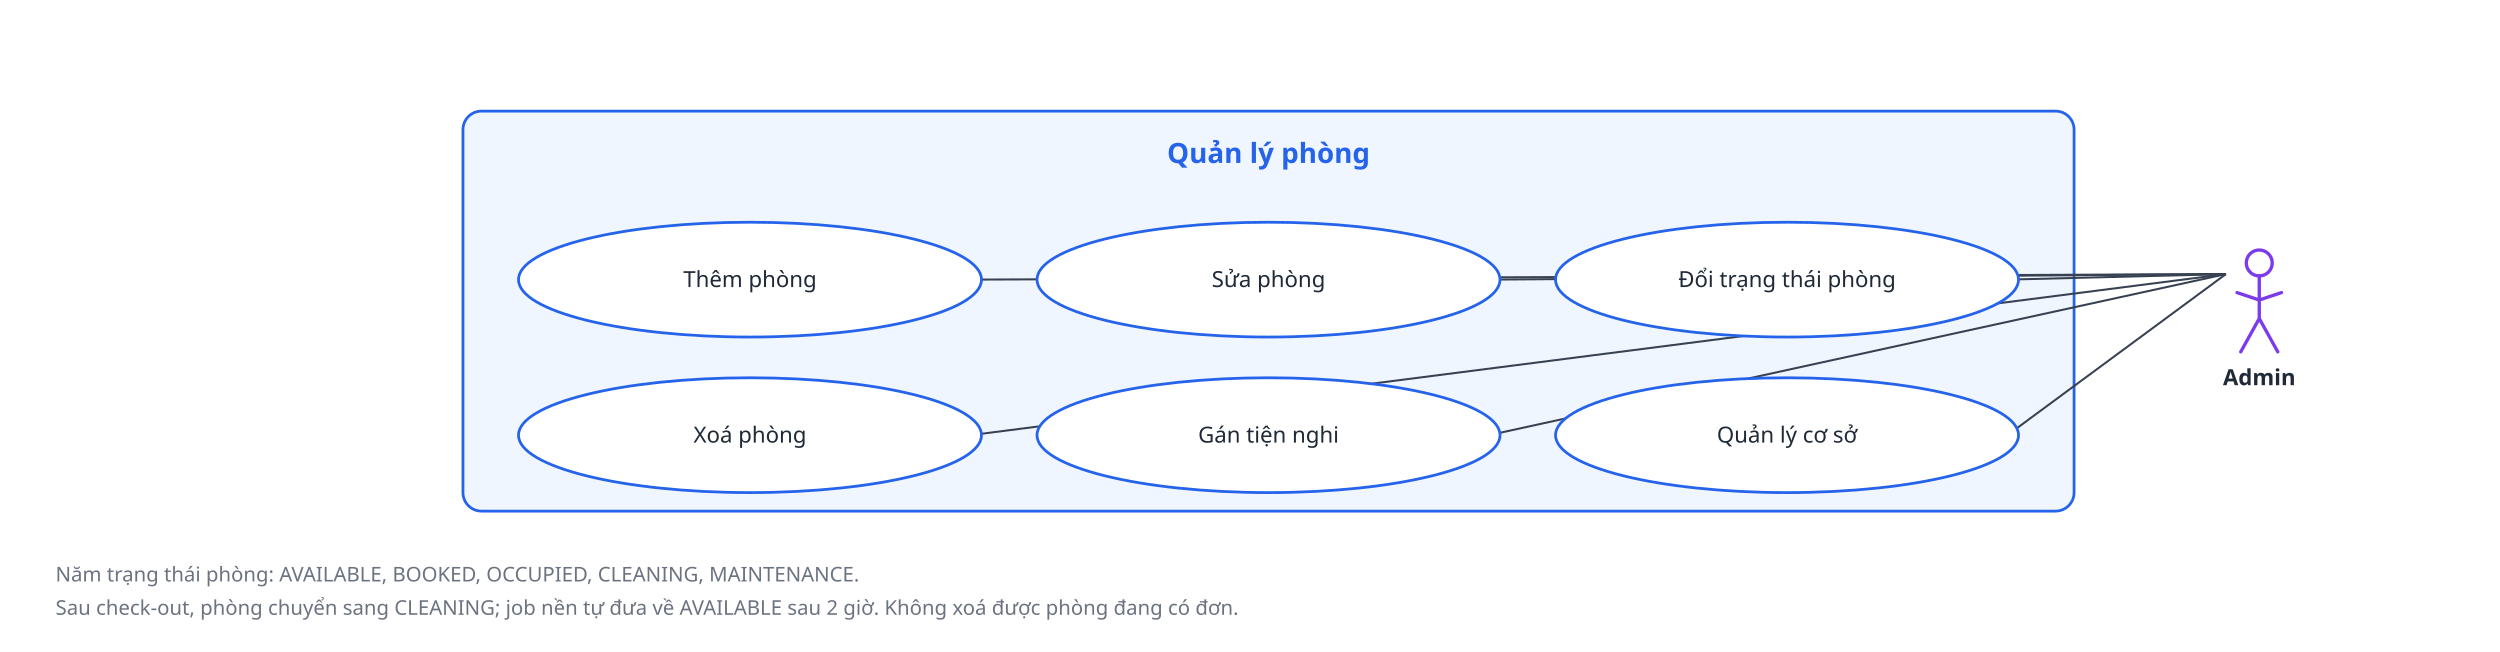
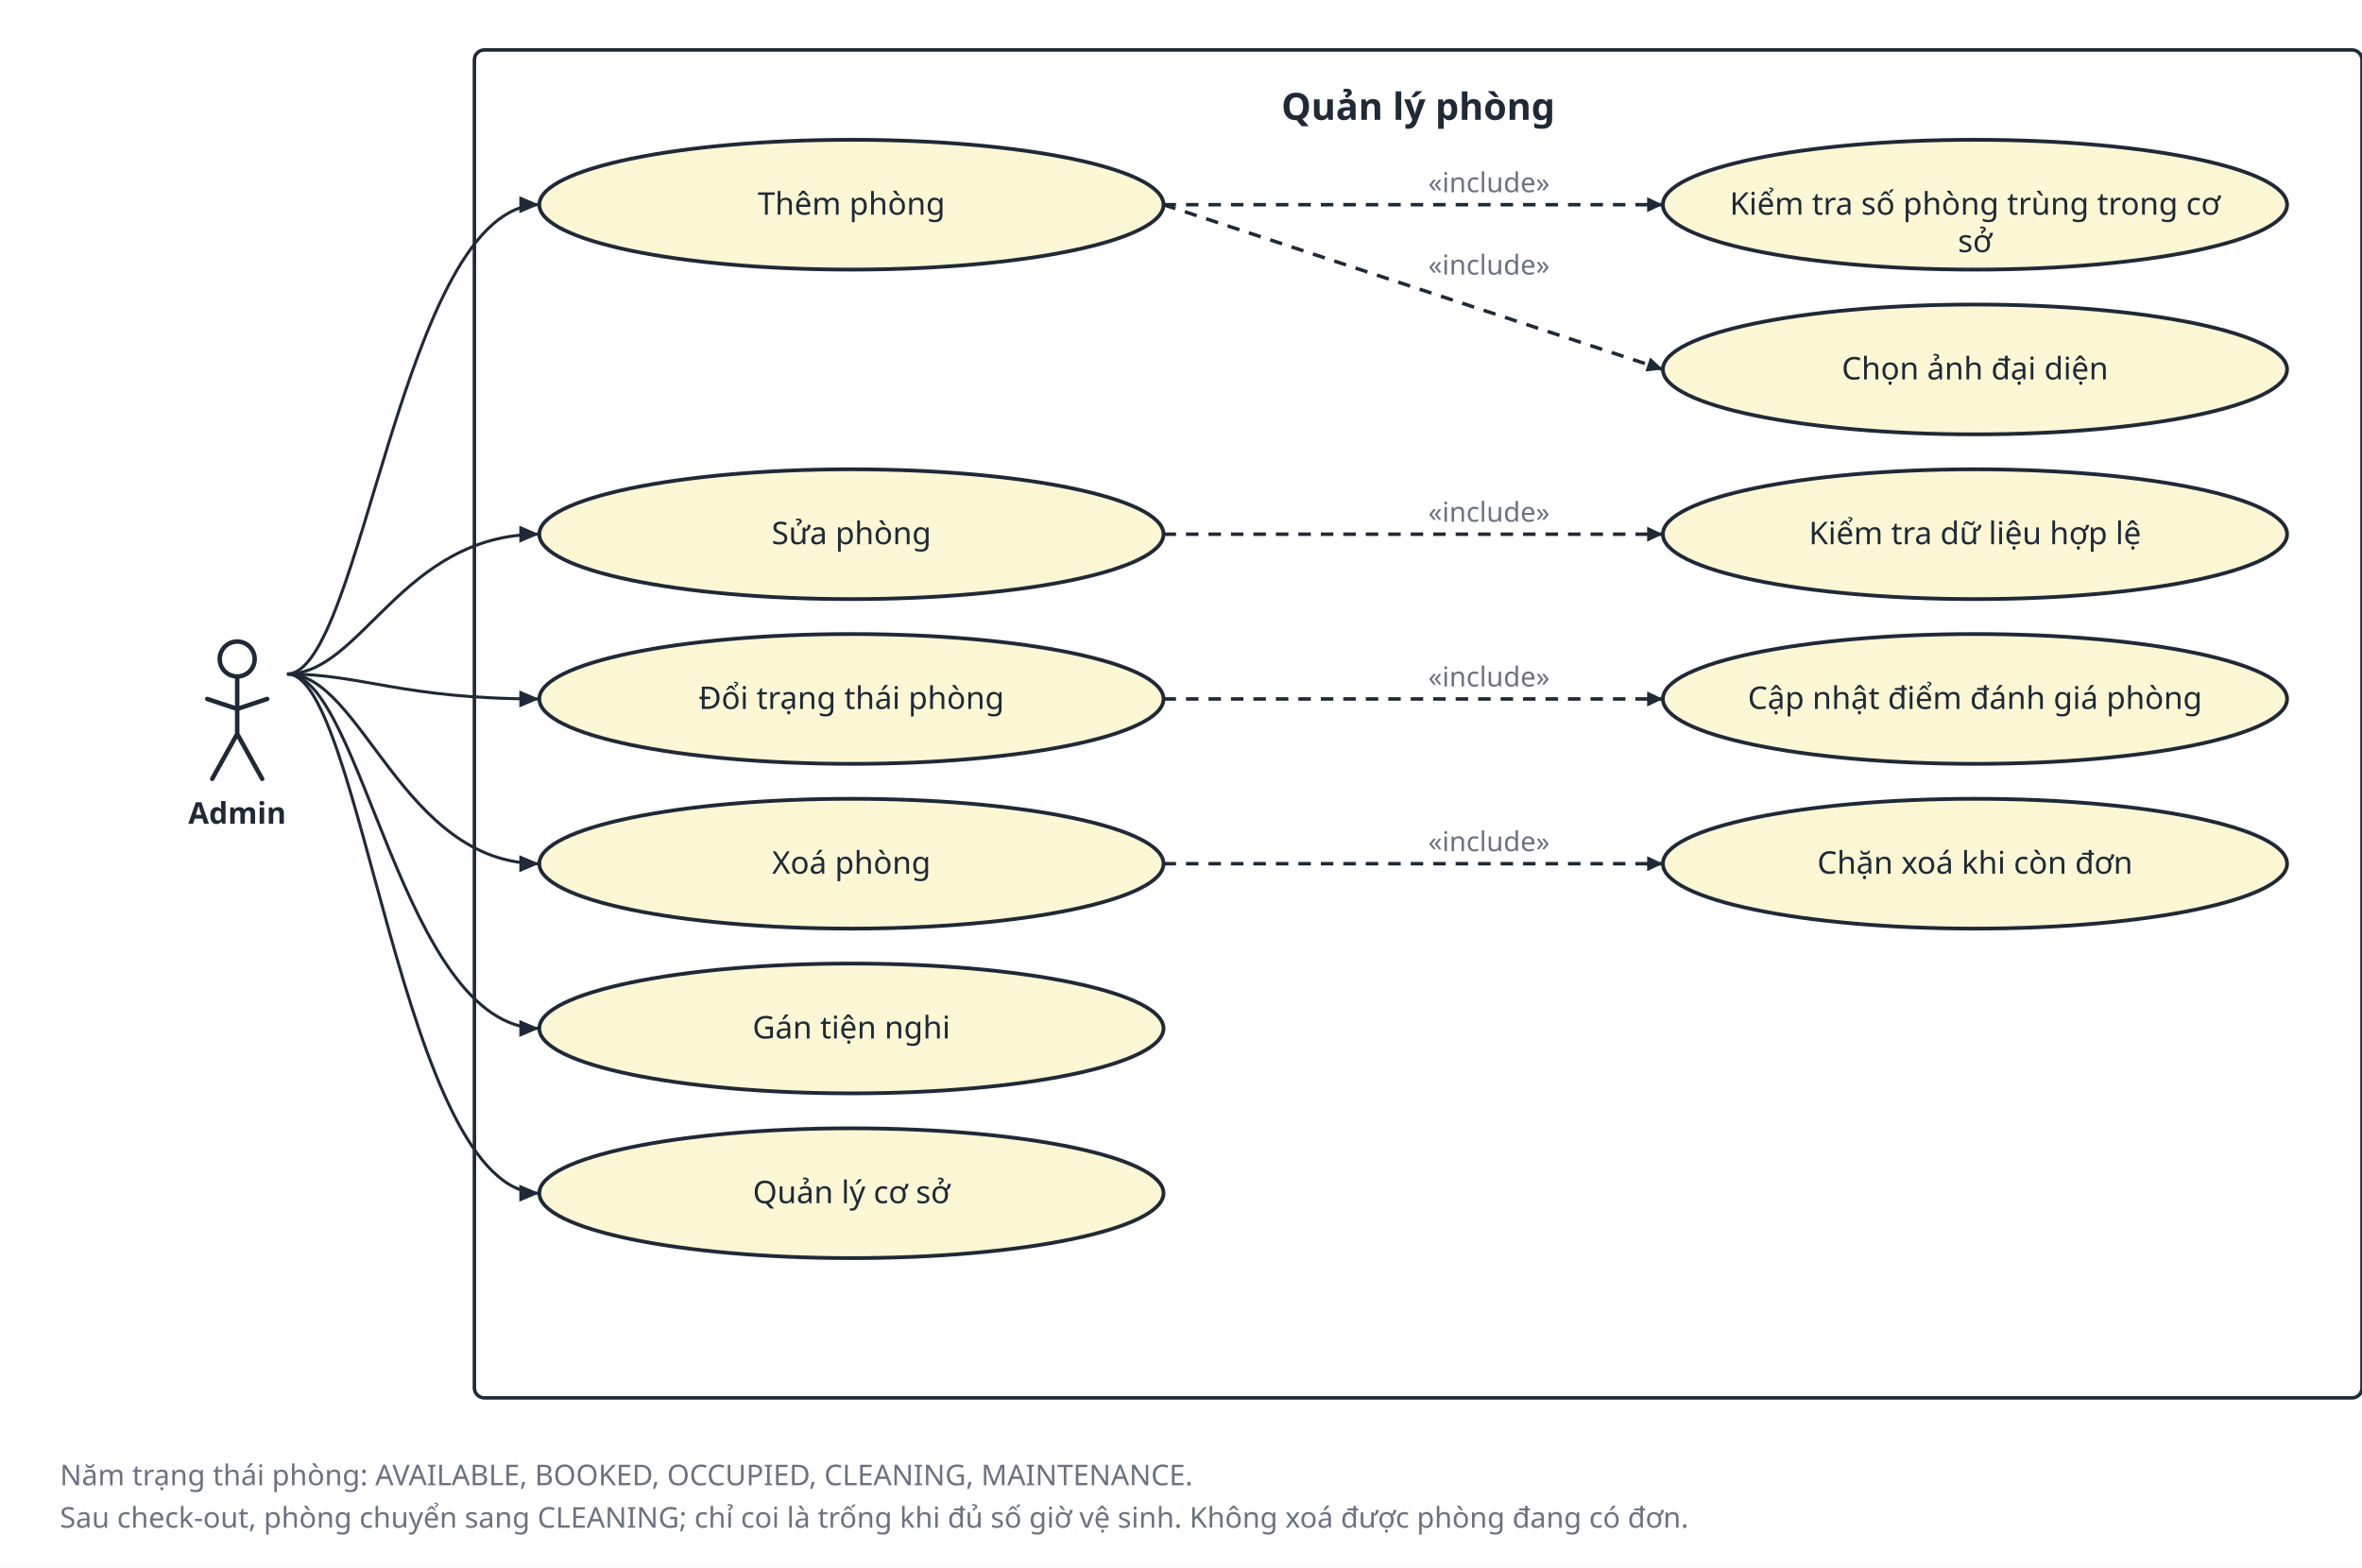
- <svg xmlns="http://www.w3.org/2000/svg" width="1350" height="352" viewBox="0 0 1350 352" font-family="'Segoe UI', 'Noto Sans', Arial, sans-serif">
-   <rect width="1350" height="352" fill="#ffffff" />
-   <rect x="250" y="60" width="870" height="216" rx="10" fill="#eff6ff" stroke="#2563eb" stroke-width="1.5" />
-   <text x="685" y="88" font-size="15" text-anchor="middle" fill="#2563eb" font-weight="700">Quản lý phòng</text>
-   <circle cx="1220" cy="142" r="7" fill="none" stroke="#7c3aed" stroke-width="1.8" />
-   <path d="M 1220 149 L 1220 172 M 1208 158 L 1220 162 L 1232 158          M 1220 172 L 1210 190 M 1220 172 L 1230 190" fill="none" stroke="#7c3aed" stroke-width="1.8" stroke-linecap="round" />
-   <text x="1220" y="208" font-size="12" text-anchor="middle" fill="#1f2937" font-weight="600">Admin</text>
-   <line x1="1202" y1="148" x2="524" y2="151" stroke="#374151" stroke-width="1.1" />
-   <line x1="1202" y1="148" x2="804" y2="151" stroke="#374151" stroke-width="1.1" />
-   <line x1="1202" y1="148" x2="1084" y2="151" stroke="#374151" stroke-width="1.1" />
-   <line x1="1202" y1="148" x2="524" y2="235" stroke="#374151" stroke-width="1.1" />
-   <line x1="1202" y1="148" x2="804" y2="235" stroke="#374151" stroke-width="1.1" />
-   <line x1="1202" y1="148" x2="1084" y2="235" stroke="#374151" stroke-width="1.1" />
-   <ellipse cx="405" cy="151" rx="125" ry="31" fill="#ffffff" stroke="#2563eb" stroke-width="1.5" />
-   <text x="405" y="155" font-size="12" text-anchor="middle" fill="#1f2937" font-weight="400">Thêm phòng</text>
-   <ellipse cx="685" cy="151" rx="125" ry="31" fill="#ffffff" stroke="#2563eb" stroke-width="1.5" />
-   <text x="685" y="155" font-size="12" text-anchor="middle" fill="#1f2937" font-weight="400">Sửa phòng</text>
-   <ellipse cx="965" cy="151" rx="125" ry="31" fill="#ffffff" stroke="#2563eb" stroke-width="1.5" />
-   <text x="965" y="155" font-size="12" text-anchor="middle" fill="#1f2937" font-weight="400">Đổi trạng thái phòng</text>
-   <ellipse cx="405" cy="235" rx="125" ry="31" fill="#ffffff" stroke="#2563eb" stroke-width="1.5" />
-   <text x="405" y="239" font-size="12" text-anchor="middle" fill="#1f2937" font-weight="400">Xoá phòng</text>
-   <ellipse cx="685" cy="235" rx="125" ry="31" fill="#ffffff" stroke="#2563eb" stroke-width="1.5" />
-   <text x="685" y="239" font-size="12" text-anchor="middle" fill="#1f2937" font-weight="400">Gán tiện nghi</text>
-   <ellipse cx="965" cy="235" rx="125" ry="31" fill="#ffffff" stroke="#2563eb" stroke-width="1.5" />
-   <text x="965" y="239" font-size="12" text-anchor="middle" fill="#1f2937" font-weight="400">Quản lý cơ sở</text>
-   <text x="30" y="314" font-size="11" text-anchor="start" fill="#6b7280" font-weight="400">Năm trạng thái phòng: AVAILABLE, BOOKED, OCCUPIED, CLEANING, MAINTENANCE.</text>
-   <text x="30" y="332" font-size="11" text-anchor="start" fill="#6b7280" font-weight="400">Sau check-out, phòng chuyển sang CLEANING; job nền tự đưa về AVAILABLE sau 2 giờ. Không xoá được phòng đang có đơn.</text>
+ <svg xmlns="http://www.w3.org/2000/svg" width="946" height="628" viewBox="0 0 946 628" font-family="'Segoe UI', 'Noto Sans', Arial, sans-serif" role="img">
+   <rect width="946" height="628" fill="#ffffff" />
+   <rect x="190" y="20" width="756" height="540" rx="4" fill="#ffffff" stroke="#1f2937" stroke-width="1.4" />
+   <text x="568" y="48" font-size="15" text-anchor="middle" fill="#1f2937" font-weight="700">Quản lý phòng</text>
+   <line x1="466" y1="82" x2="666" y2="82" stroke="#1f2937" stroke-width="1.4" stroke-dasharray="5 4" />
+   <polygon points="666,82 659.7,85.0 659.7,79.0" fill="#1f2937" />
+   <rect x="572" y="67" width="58.9" height="14" fill="#ffffff" />
+   <text x="572" y="77" font-size="11" text-anchor="start" fill="#6b7280" font-weight="400">«include»</text>
+   <line x1="466" y1="82" x2="666" y2="148" stroke="#1f2937" stroke-width="1.4" stroke-dasharray="5 4" />
+   <polygon points="666,148 659.0,148.8 660.9,143.2" fill="#1f2937" />
+   <rect x="572" y="100" width="58.9" height="14" fill="#ffffff" />
+   <text x="572" y="110" font-size="11" text-anchor="start" fill="#6b7280" font-weight="400">«include»</text>
+   <line x1="466" y1="214" x2="666" y2="214" stroke="#1f2937" stroke-width="1.4" stroke-dasharray="5 4" />
+   <polygon points="666,214 659.7,217.0 659.7,211.0" fill="#1f2937" />
+   <rect x="572" y="199" width="58.9" height="14" fill="#ffffff" />
+   <text x="572" y="209" font-size="11" text-anchor="start" fill="#6b7280" font-weight="400">«include»</text>
+   <line x1="466" y1="346" x2="666" y2="346" stroke="#1f2937" stroke-width="1.4" stroke-dasharray="5 4" />
+   <polygon points="666,346 659.7,349.0 659.7,343.0" fill="#1f2937" />
+   <rect x="572" y="331" width="58.9" height="14" fill="#ffffff" />
+   <text x="572" y="341" font-size="11" text-anchor="start" fill="#6b7280" font-weight="400">«include»</text>
+   <line x1="466" y1="280" x2="666" y2="280" stroke="#1f2937" stroke-width="1.4" stroke-dasharray="5 4" />
+   <polygon points="666,280 659.7,283.0 659.7,277.0" fill="#1f2937" />
+   <rect x="572" y="265" width="58.9" height="14" fill="#ffffff" />
+   <text x="572" y="275" font-size="11" text-anchor="start" fill="#6b7280" font-weight="400">«include»</text>
+   <path d="M 115 270 C 145 270, 161 82, 216 82" fill="none" stroke="#1f2937" stroke-width="1.2" />
+   <polygon points="216,82 208,78.6 208,85.4" fill="#1f2937" />
+   <path d="M 115 270 C 145 270, 161 214, 216 214" fill="none" stroke="#1f2937" stroke-width="1.2" />
+   <polygon points="216,214 208,210.6 208,217.4" fill="#1f2937" />
+   <path d="M 115 270 C 145 270, 161 280, 216 280" fill="none" stroke="#1f2937" stroke-width="1.2" />
+   <polygon points="216,280 208,276.6 208,283.4" fill="#1f2937" />
+   <path d="M 115 270 C 145 270, 161 346, 216 346" fill="none" stroke="#1f2937" stroke-width="1.2" />
+   <polygon points="216,346 208,342.6 208,349.4" fill="#1f2937" />
+   <path d="M 115 270 C 145 270, 161 412, 216 412" fill="none" stroke="#1f2937" stroke-width="1.2" />
+   <polygon points="216,412 208,408.6 208,415.4" fill="#1f2937" />
+   <path d="M 115 270 C 145 270, 161 478, 216 478" fill="none" stroke="#1f2937" stroke-width="1.2" />
+   <polygon points="216,478 208,474.6 208,481.4" fill="#1f2937" />
+   <circle cx="95" cy="264" r="7" fill="none" stroke="#1f2937" stroke-width="1.8" />
+   <path d="M 95 271 L 95 294 M 83 280 L 95 284 L 107 280          M 95 294 L 85 312 M 95 294 L 105 312" fill="none" stroke="#1f2937" stroke-width="1.8" stroke-linecap="round" />
+   <text x="95" y="330" font-size="12" text-anchor="middle" fill="#1f2937" font-weight="600">Admin</text>
+   <ellipse cx="341" cy="82" rx="125" ry="26" fill="#fbf7d5" stroke="#1f2937" stroke-width="1.5" />
+   <text x="341" y="86" font-size="12.5" text-anchor="middle" fill="#1f2937" font-weight="400">Thêm phòng</text>
+   <ellipse cx="791" cy="82" rx="125" ry="26" fill="#fbf7d5" stroke="#1f2937" stroke-width="1.5" />
+   <text x="791" y="86" font-size="12.5" text-anchor="middle" fill="#1f2937" font-weight="400">Kiểm tra số phòng trùng trong cơ</text>
+   <text x="791" y="101" font-size="12.5" text-anchor="middle" fill="#1f2937" font-weight="400">sở</text>
+   <ellipse cx="791" cy="148" rx="125" ry="26" fill="#fbf7d5" stroke="#1f2937" stroke-width="1.5" />
+   <text x="791" y="152" font-size="12.5" text-anchor="middle" fill="#1f2937" font-weight="400">Chọn ảnh đại diện</text>
+   <ellipse cx="341" cy="214" rx="125" ry="26" fill="#fbf7d5" stroke="#1f2937" stroke-width="1.5" />
+   <text x="341" y="218" font-size="12.5" text-anchor="middle" fill="#1f2937" font-weight="400">Sửa phòng</text>
+   <ellipse cx="791" cy="214" rx="125" ry="26" fill="#fbf7d5" stroke="#1f2937" stroke-width="1.5" />
+   <text x="791" y="218" font-size="12.5" text-anchor="middle" fill="#1f2937" font-weight="400">Kiểm tra dữ liệu hợp lệ</text>
+   <ellipse cx="341" cy="280" rx="125" ry="26" fill="#fbf7d5" stroke="#1f2937" stroke-width="1.5" />
+   <text x="341" y="284" font-size="12.5" text-anchor="middle" fill="#1f2937" font-weight="400">Đổi trạng thái phòng</text>
+   <ellipse cx="791" cy="280" rx="125" ry="26" fill="#fbf7d5" stroke="#1f2937" stroke-width="1.5" />
+   <text x="791" y="284" font-size="12.5" text-anchor="middle" fill="#1f2937" font-weight="400">Cập nhật điểm đánh giá phòng</text>
+   <ellipse cx="341" cy="346" rx="125" ry="26" fill="#fbf7d5" stroke="#1f2937" stroke-width="1.5" />
+   <text x="341" y="350" font-size="12.5" text-anchor="middle" fill="#1f2937" font-weight="400">Xoá phòng</text>
+   <ellipse cx="791" cy="346" rx="125" ry="26" fill="#fbf7d5" stroke="#1f2937" stroke-width="1.5" />
+   <text x="791" y="350" font-size="12.5" text-anchor="middle" fill="#1f2937" font-weight="400">Chặn xoá khi còn đơn</text>
+   <ellipse cx="341" cy="412" rx="125" ry="26" fill="#fbf7d5" stroke="#1f2937" stroke-width="1.5" />
+   <text x="341" y="416" font-size="12.5" text-anchor="middle" fill="#1f2937" font-weight="400">Gán tiện nghi</text>
+   <ellipse cx="341" cy="478" rx="125" ry="26" fill="#fbf7d5" stroke="#1f2937" stroke-width="1.5" />
+   <text x="341" y="482" font-size="12.5" text-anchor="middle" fill="#1f2937" font-weight="400">Quản lý cơ sở</text>
+   <text x="24" y="595" font-size="11.5" text-anchor="start" fill="#6b7280" font-weight="400">Năm trạng thái phòng: AVAILABLE, BOOKED, OCCUPIED, CLEANING, MAINTENANCE.</text>
+   <text x="24" y="612" font-size="11.5" text-anchor="start" fill="#6b7280" font-weight="400">Sau check-out, phòng chuyển sang CLEANING; chỉ coi là trống khi đủ số giờ vệ sinh. Không xoá được phòng đang có đơn.</text>
</svg>
